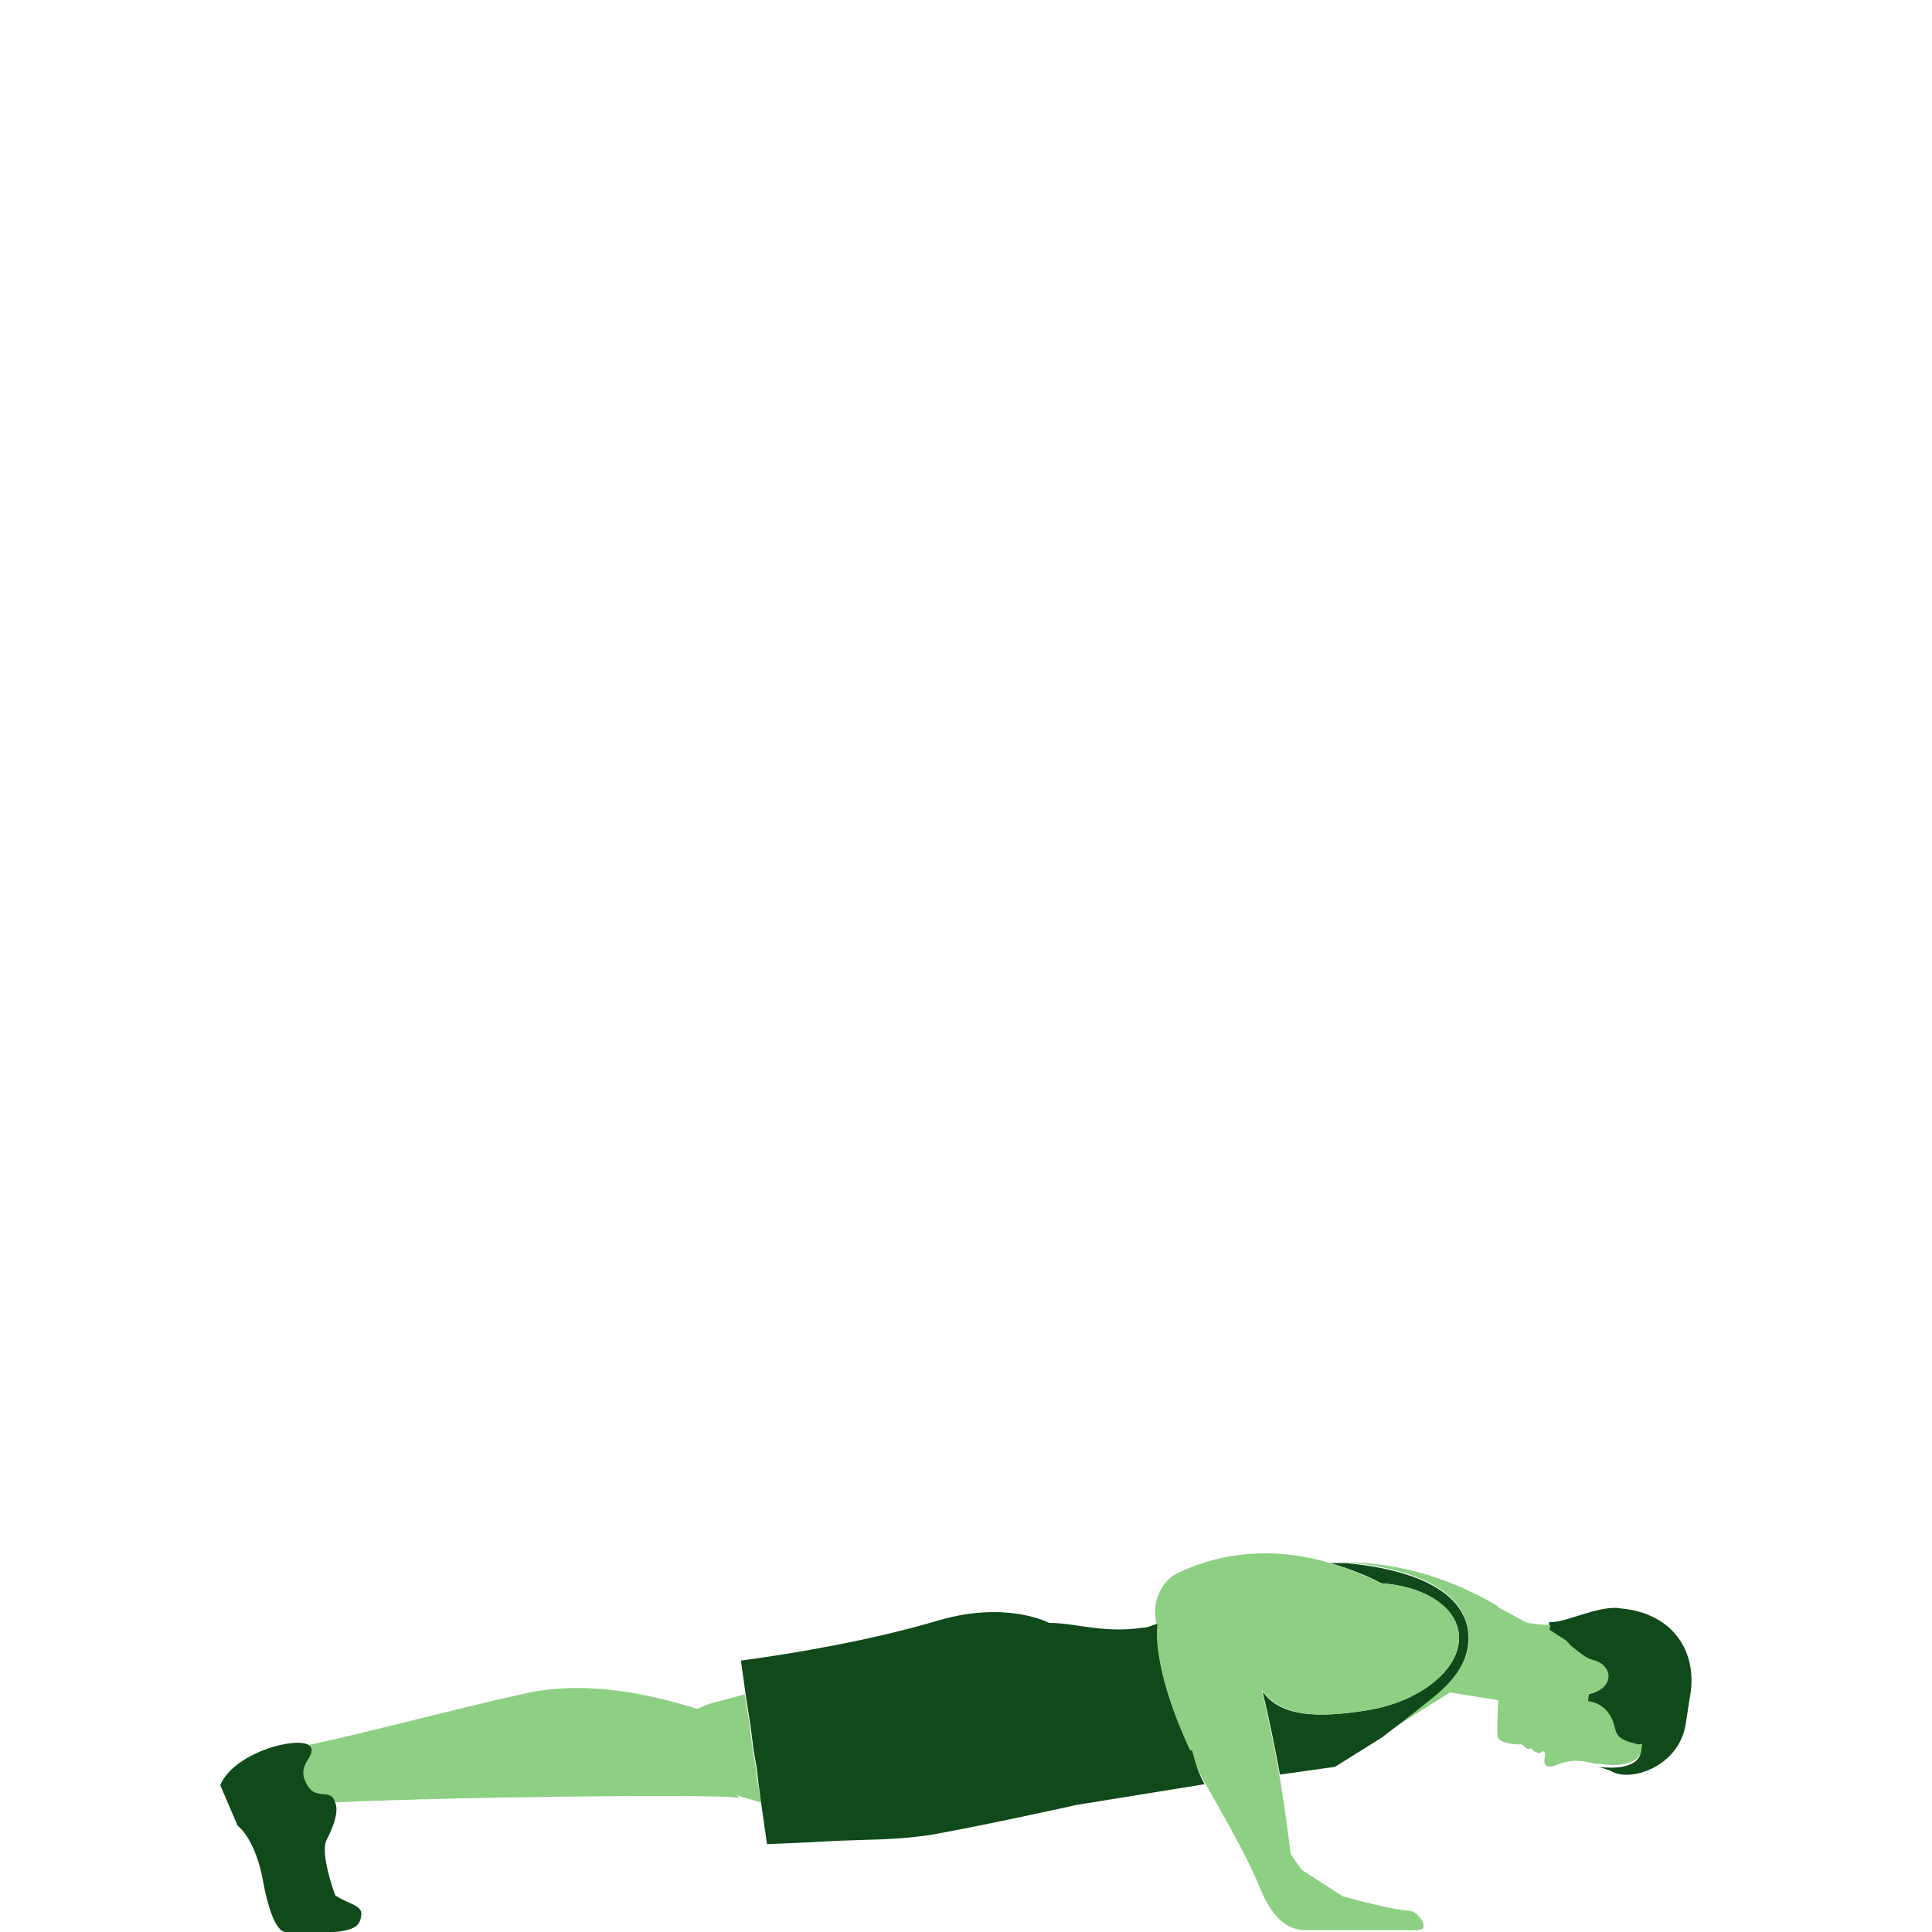
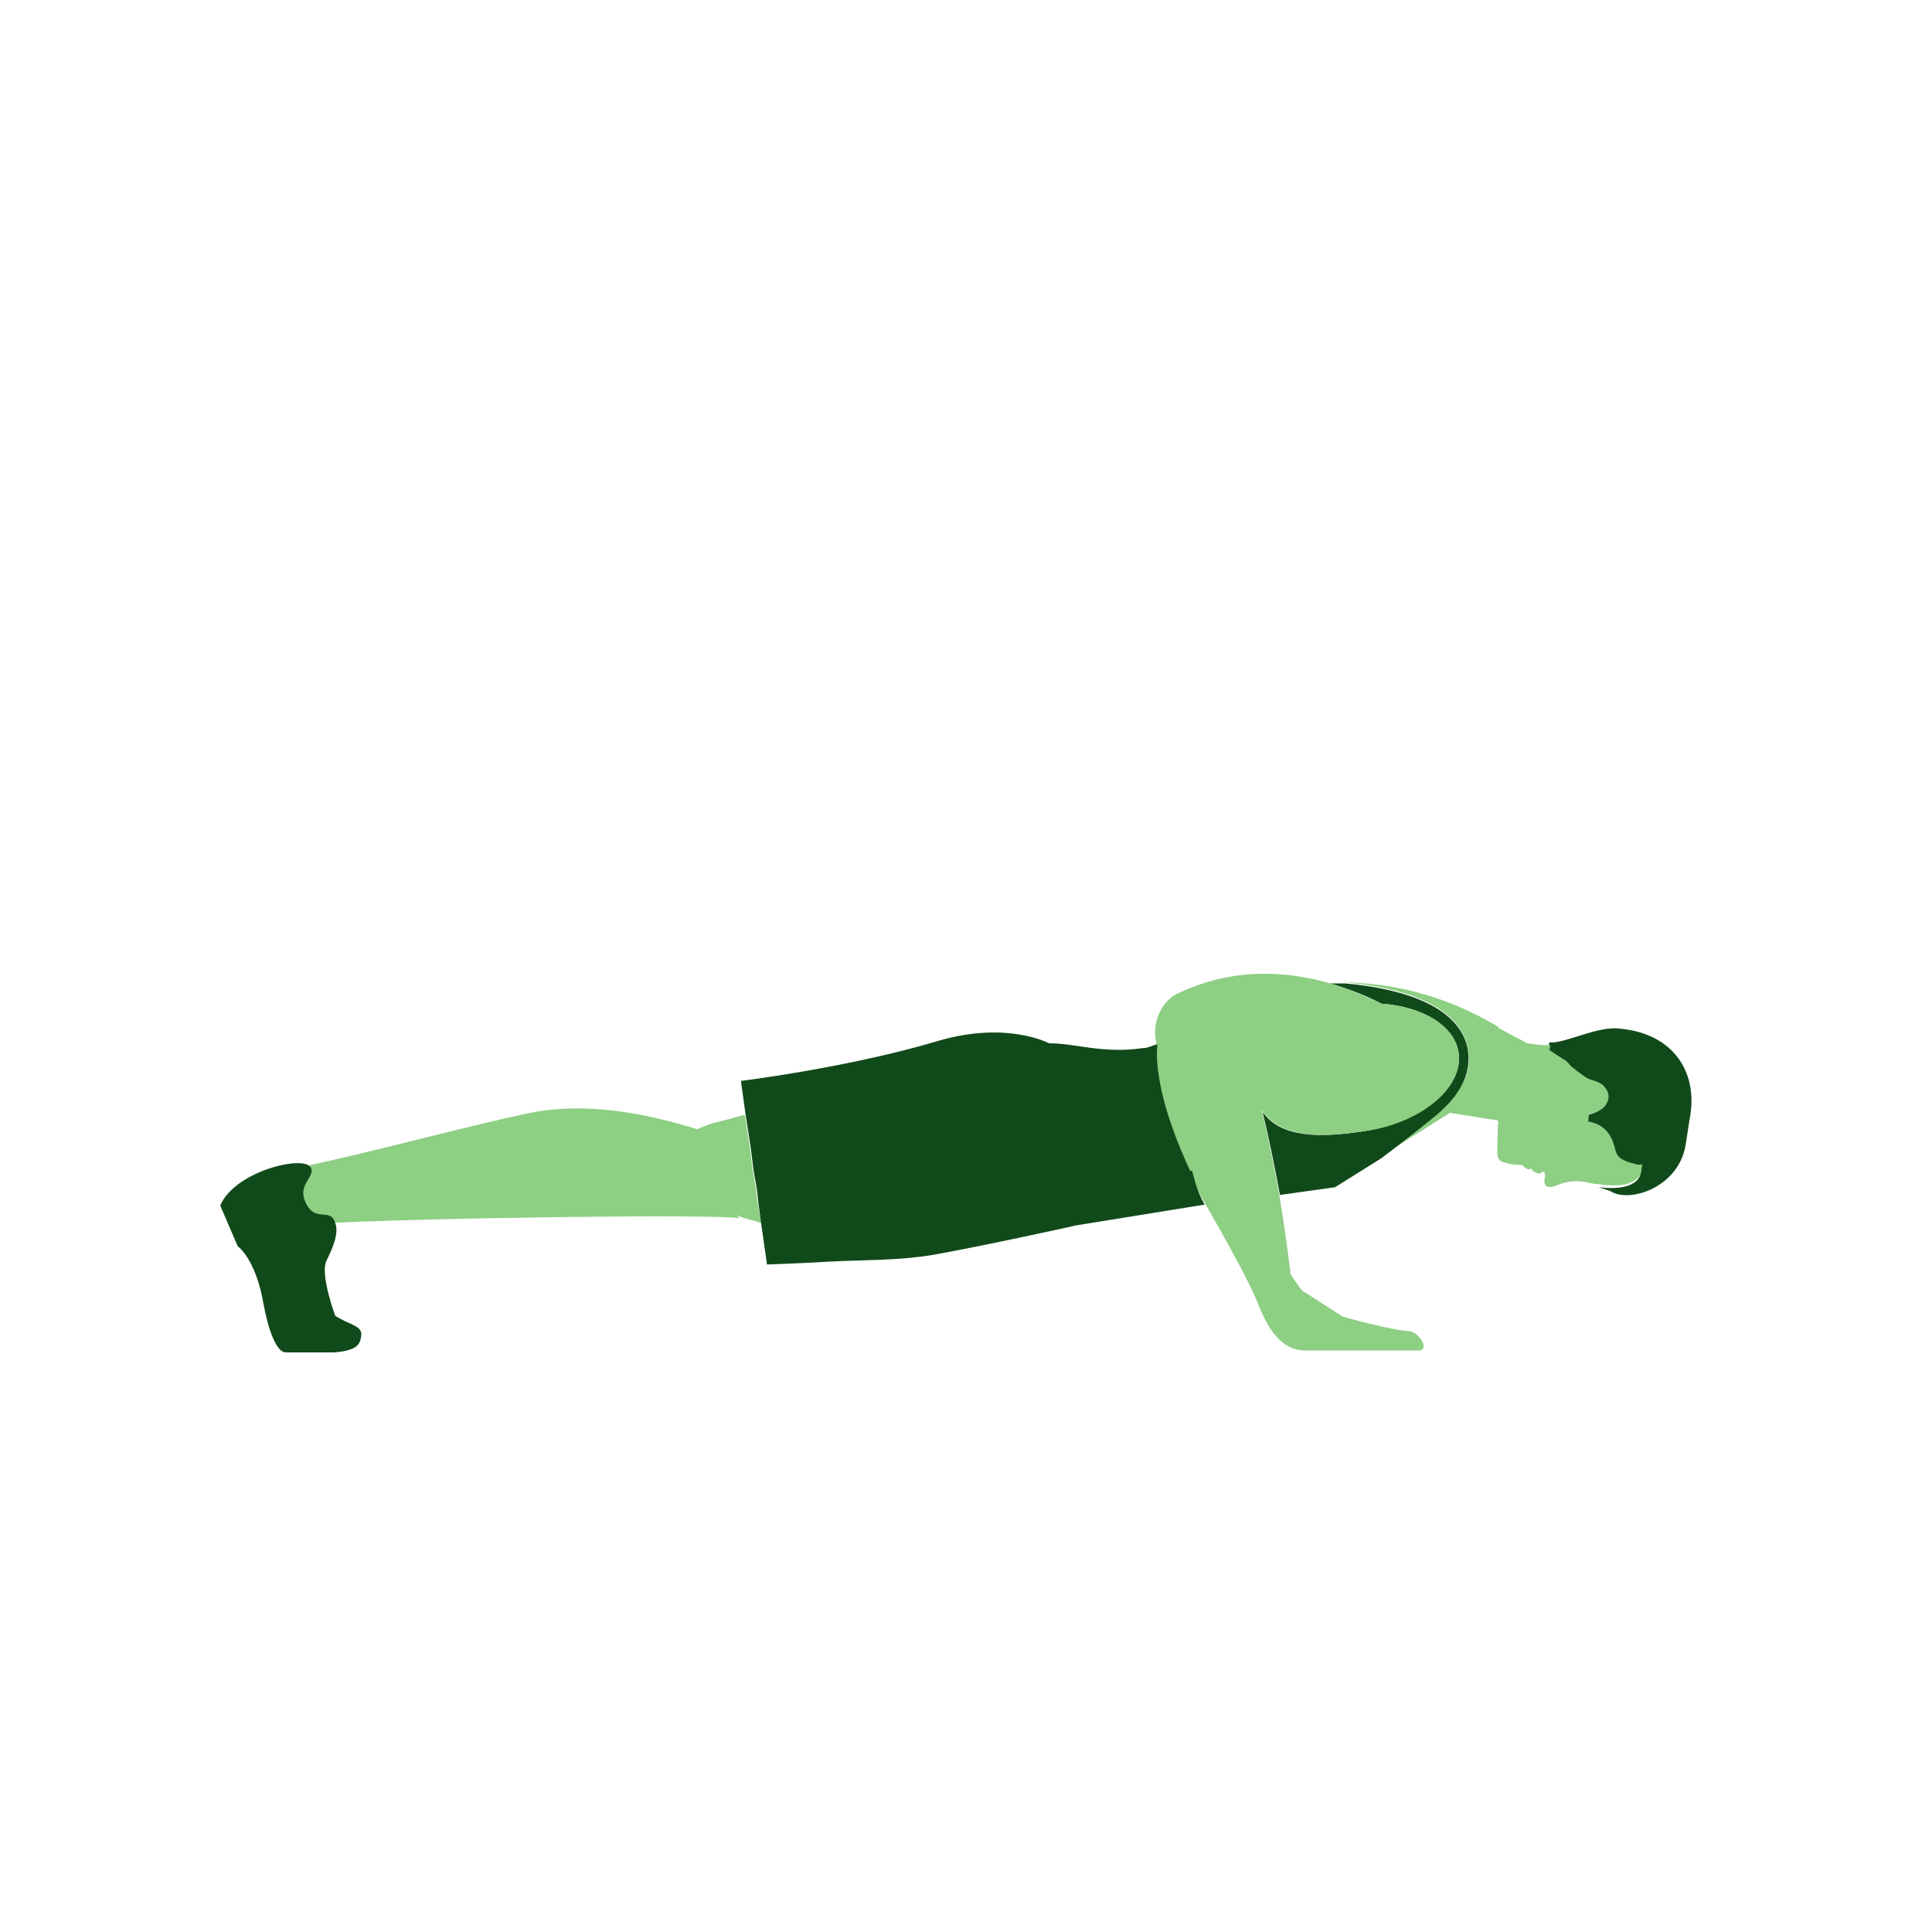
- <svg xmlns="http://www.w3.org/2000/svg" width="200" height="200" viewBox="0 0 200 200" preserveAspectRatio="xMidYMax meet">
+ <svg xmlns="http://www.w3.org/2000/svg" width="200" height="200" viewBox="0 60 200 200" preserveAspectRatio="xMidYMax meet">
  <path fill="#114A1A" d="M167.8 166.5s0-.1 0 0c-2.3-.4-5.9 1.6-7.4 1.4l-.1.4-.1.5.9.6.8.5.3.3c.1.1.3.2.4.4.7.5 1.6 1.2 2 1.3.4.1.8.3 1.2.6.4.3.6.8.5 1.3-.2 1.4-2 1.6-2 1.6l-.1.8s1.6.1 2.4 1.7c.7 1.4 0 2.1 2.5 2.7.2.1.5.1.8.2l-.1.8s-.3 1.8-4.3 1.3l1.2.4c2 1.3 7.1-.4 7.8-4.8l.4-2.6c1-5-1.8-8.9-7.1-9.4" />
  <path fill="#8DCF83" d="M169.3 180.5c-2.5-.6-1.8-1.3-2.5-2.7-.8-1.6-2.4-1.7-2.4-1.7l.1-.8s1.8-.2 2-1.6c.1-.5-.2-1-.5-1.3-.3-.3-.8-.5-1.2-.6-.5-.1-1.4-.8-2-1.3-.2-.1-.3-.3-.4-.4l-.3-.3-.8-.5-.9-.6.1-.5c-.4 0-1.2 0-2.4-.2l-3-1.6v-.1c-3-1.8-8.5-4.5-15.9-4.6 4.6.4 11.6 1.8 12.7 6.6.7 3-1 5.3-3.5 7.1-2.6 2.3-5.4 4.3-5.4 4.3l-4.8 3 11.9-7.5 5 .8s-.1 1.9-.1 3 .1 1.2 1.3 1.5c1.2.2 1.1-.1 1.5.3.5.5.8.1.8.1-.2.4.8.6.8.6s.7-.7.5.5c-.2 1.1.7.9 1 .8.3-.1 1.6-.8 3.4-.4.5.1.9.2 1.3.2 4 .6 4.3-1.3 4.3-1.3l.1-.8c-.2.1-.5.1-.7 0" />
  <path fill="#114A1A" d="M151.9 168.4c-1.1-4.8-8.1-6.2-12.7-6.6h-1.5c2 .6 3.8 1.3 5.3 2.1 4.3.3 7.6 2.3 8 5.1.5 3.6-3.9 7.2-9.8 8.1-4.6.7-8.6.7-10.5-2 .7 2.9 1.3 5.9 1.8 8.6l5.7-.8 4.8-3s2.8-2.1 5.5-4.3c2.3-1.9 4-4.2 3.4-7.2z" />
  <path fill="#8DCF83" d="M32.1 187.1v-.4c-.4 0-.9 0-1.3.1.5.1 1.3.6 1.3.3zM30.3 186.8h.5c-.2-.1-.4-.1-.5 0zM123.1 181.1c0 .1.1.2.1.2 0-.1 0-.2-.1-.2zM141.2 177.1c5.9-.8 10.3-4.5 9.8-8.1-.4-2.8-3.7-4.8-8-5.1-1.5-.7-3.3-1.5-5.3-2.1-4.5-1.3-10.1-1.7-15.9 1.1-1.6.8-2.6 3.1-2.1 5v.2c0 1.1 0 2.4.3 3.9.6 3.1 1.7 6.1 3 8.9 0-.1 0-.2-.1-.3.3.8 1 2.5 1.8 3.9 1.9 3.3 4.6 8.1 5.5 10.4.7 1.7 2 4.9 4.9 4.9h11.7c1.3 0 .1-1.9-.9-2-2-.1-6.9-1.5-6.9-1.5l-4.2-2.7s-.5-.6-1.2-1.7c-.2-1.7-.6-4.8-1.2-8.4-.5-2.7-1.1-5.7-1.8-8.6 2 2.9 6 2.9 10.6 2.2zM78.4 184.4l-.1-1-.1-.7-.2-1.1-.1-.6-.3-2.4-.5-3.2c-1.1.3-2.2.6-3.4.9-.6.2-1.1.4-1.5.6-4.9-1.5-11.4-3-17.8-1.6-6.9 1.5-16.5 4.1-22.3 5.3-.4 1.1-1.9.7-1.9 2.4 0 2.3 1.6 2.3 1.9 3.7 12.8-.7 42.2-1 44.3-.6.2 0 .1-.1-.2-.3.8.3 1.6.5 2.6.8l-.4-2.2z" />
  <path fill="#114A1A" d="M33.8 190.5c.7-1.4 1.3-2.9.9-3.9-.5-1.7-2.1.1-3.1-2.2-.8-1.8 1-2.5.6-3.5-.6-1.4-7.9.3-9.4 3.9l1.8 4.2s1.9 1.3 2.7 6.1c.3 1.6 1.1 4.9 2.3 4.9h5c2.6-.2 2.7-1 2.8-1.8.1-1-1.4-1.1-2.7-2 0 0-1.6-4.3-.9-5.7" />
  <path fill="#114A1A" d="M124.7 184.7c-.9-1.6-1.1-2.9-1.3-3.5h-.2c-1.3-2.8-2.5-5.9-3.1-9-.3-1.6-.4-2.8-.3-3.9v-.2c-.5.1-.9.4-1.5.4-4.2.6-6.9-.5-9.7-.5 0 0-4.3-2.3-11.3-.3-7 2.1-15.3 3.5-20.6 4.2l.5 3.6.5 3.2.3 2.4.1.6.2 1.1.1.7.1 1 .3 2.2.6 4.2s3.1-.1 6.5-.3c3.9-.2 7.1-.1 10.7-.7 5.6-1 14.6-3 14.6-3h-.1l13.6-2.2zm-1.5-3.5z" />
</svg>
